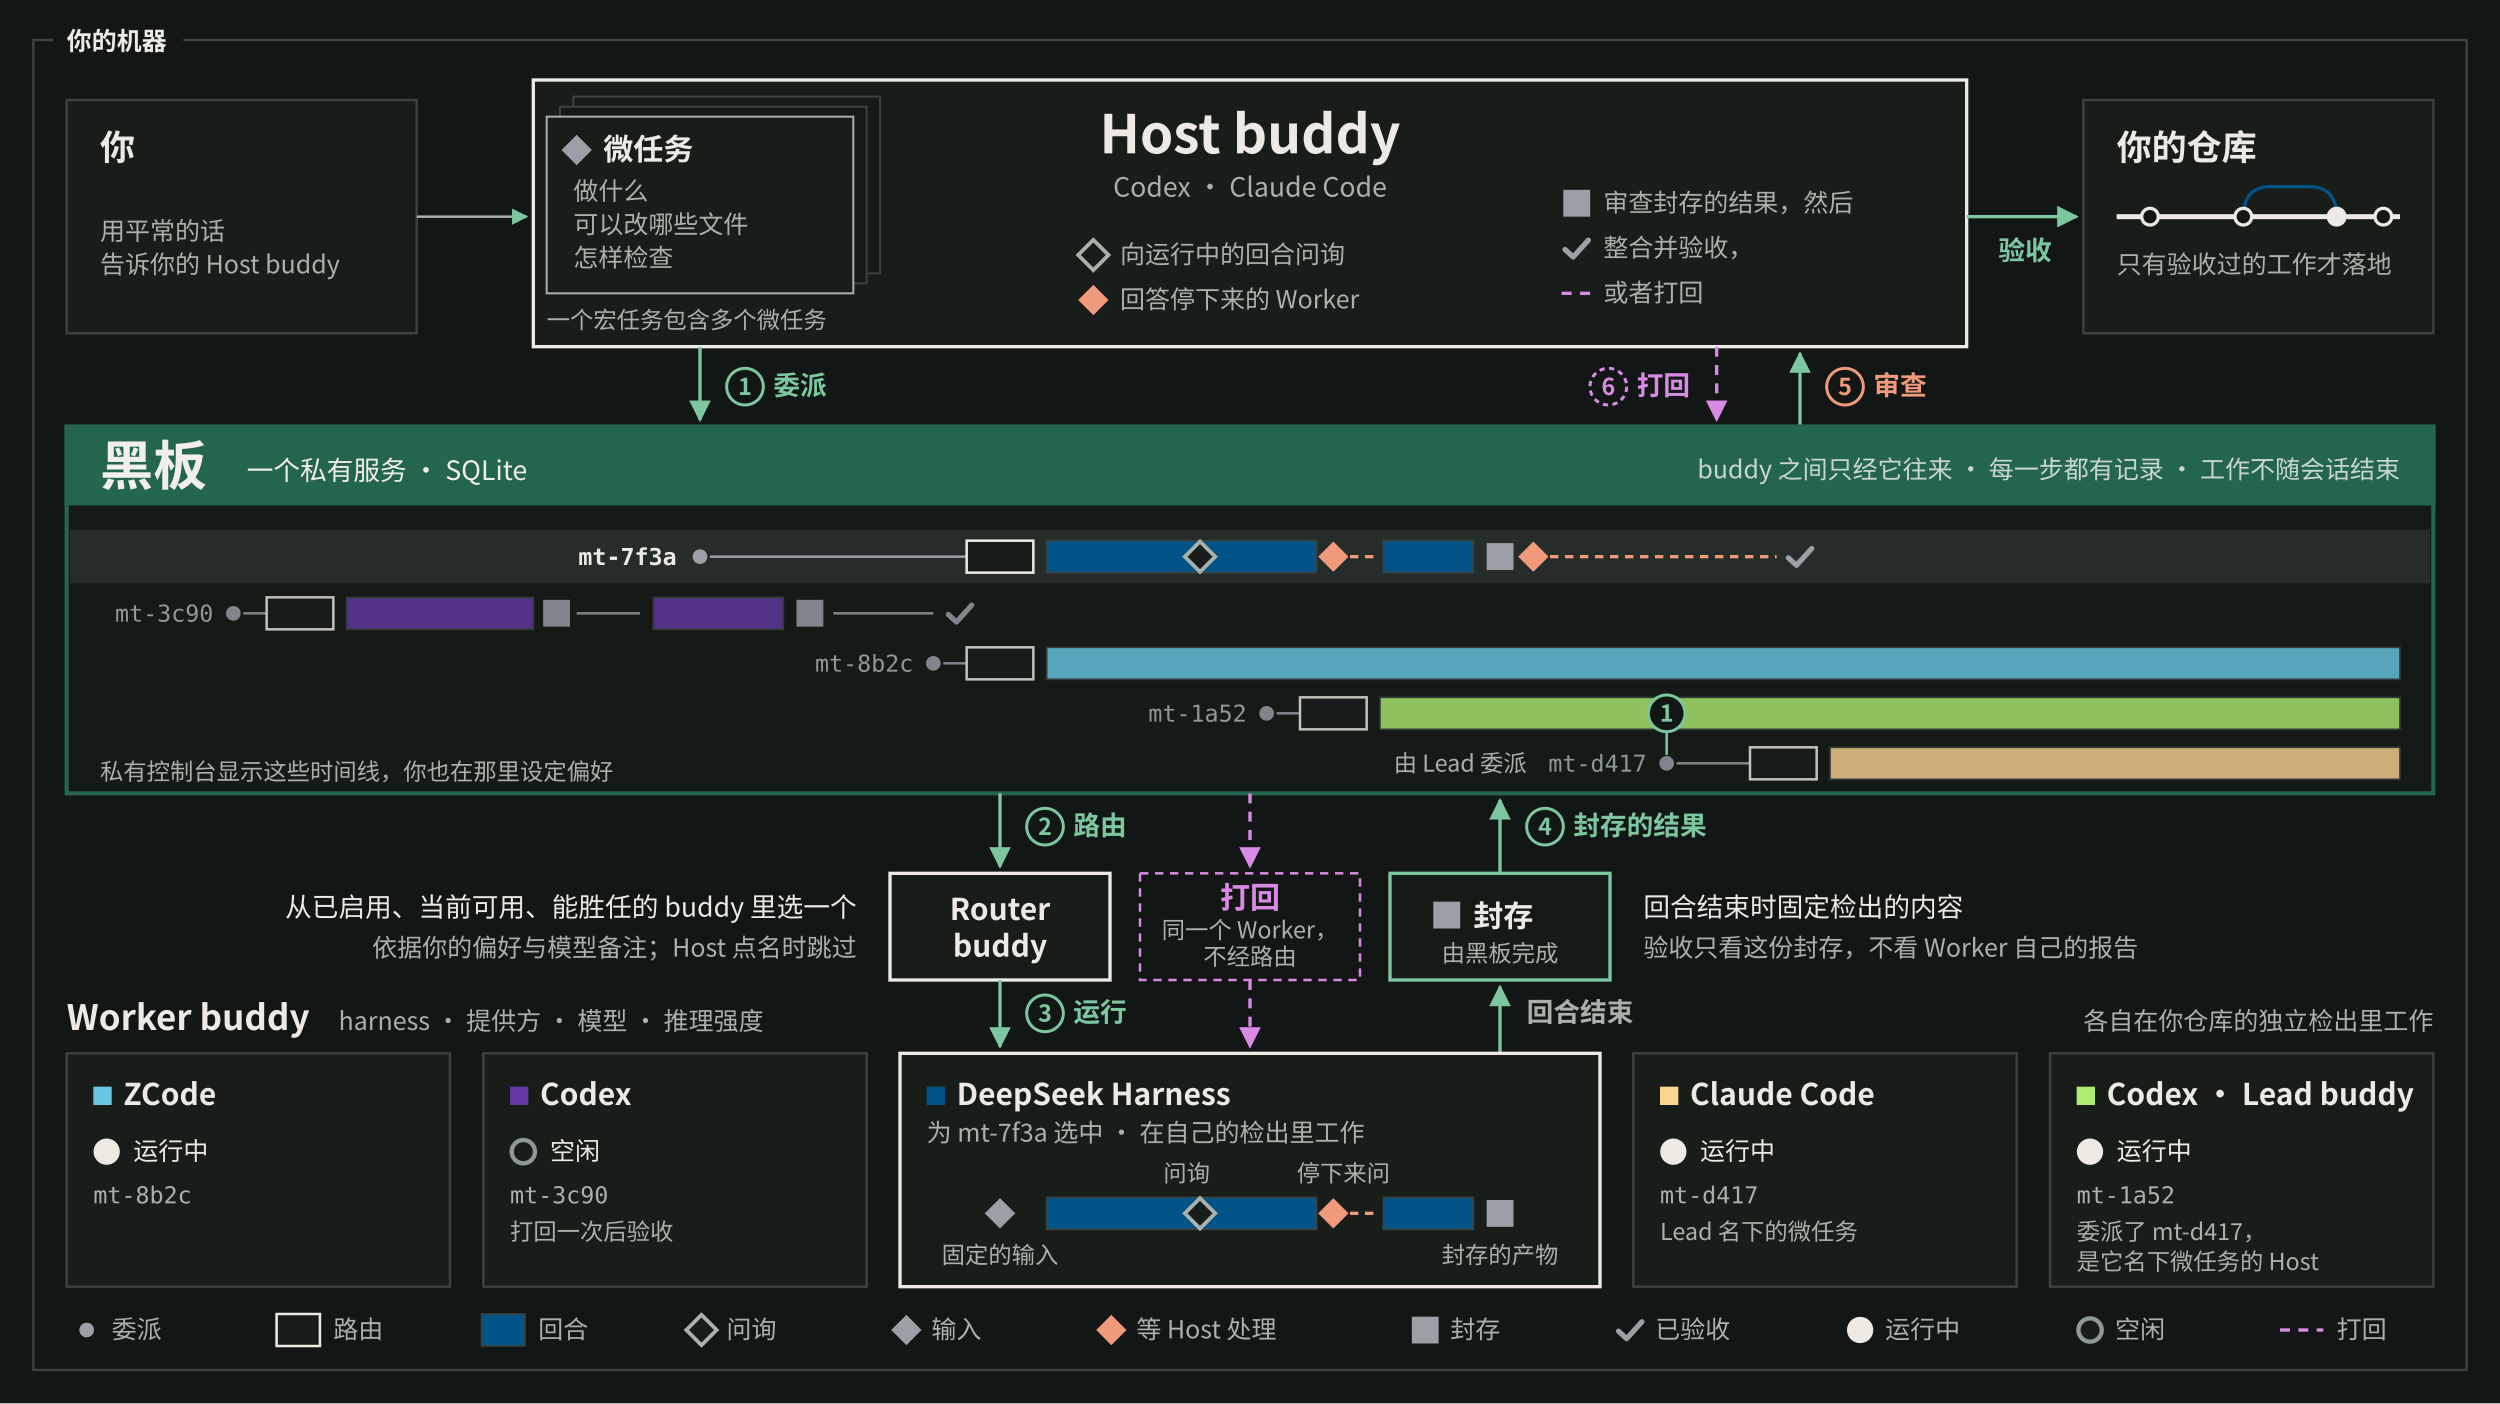
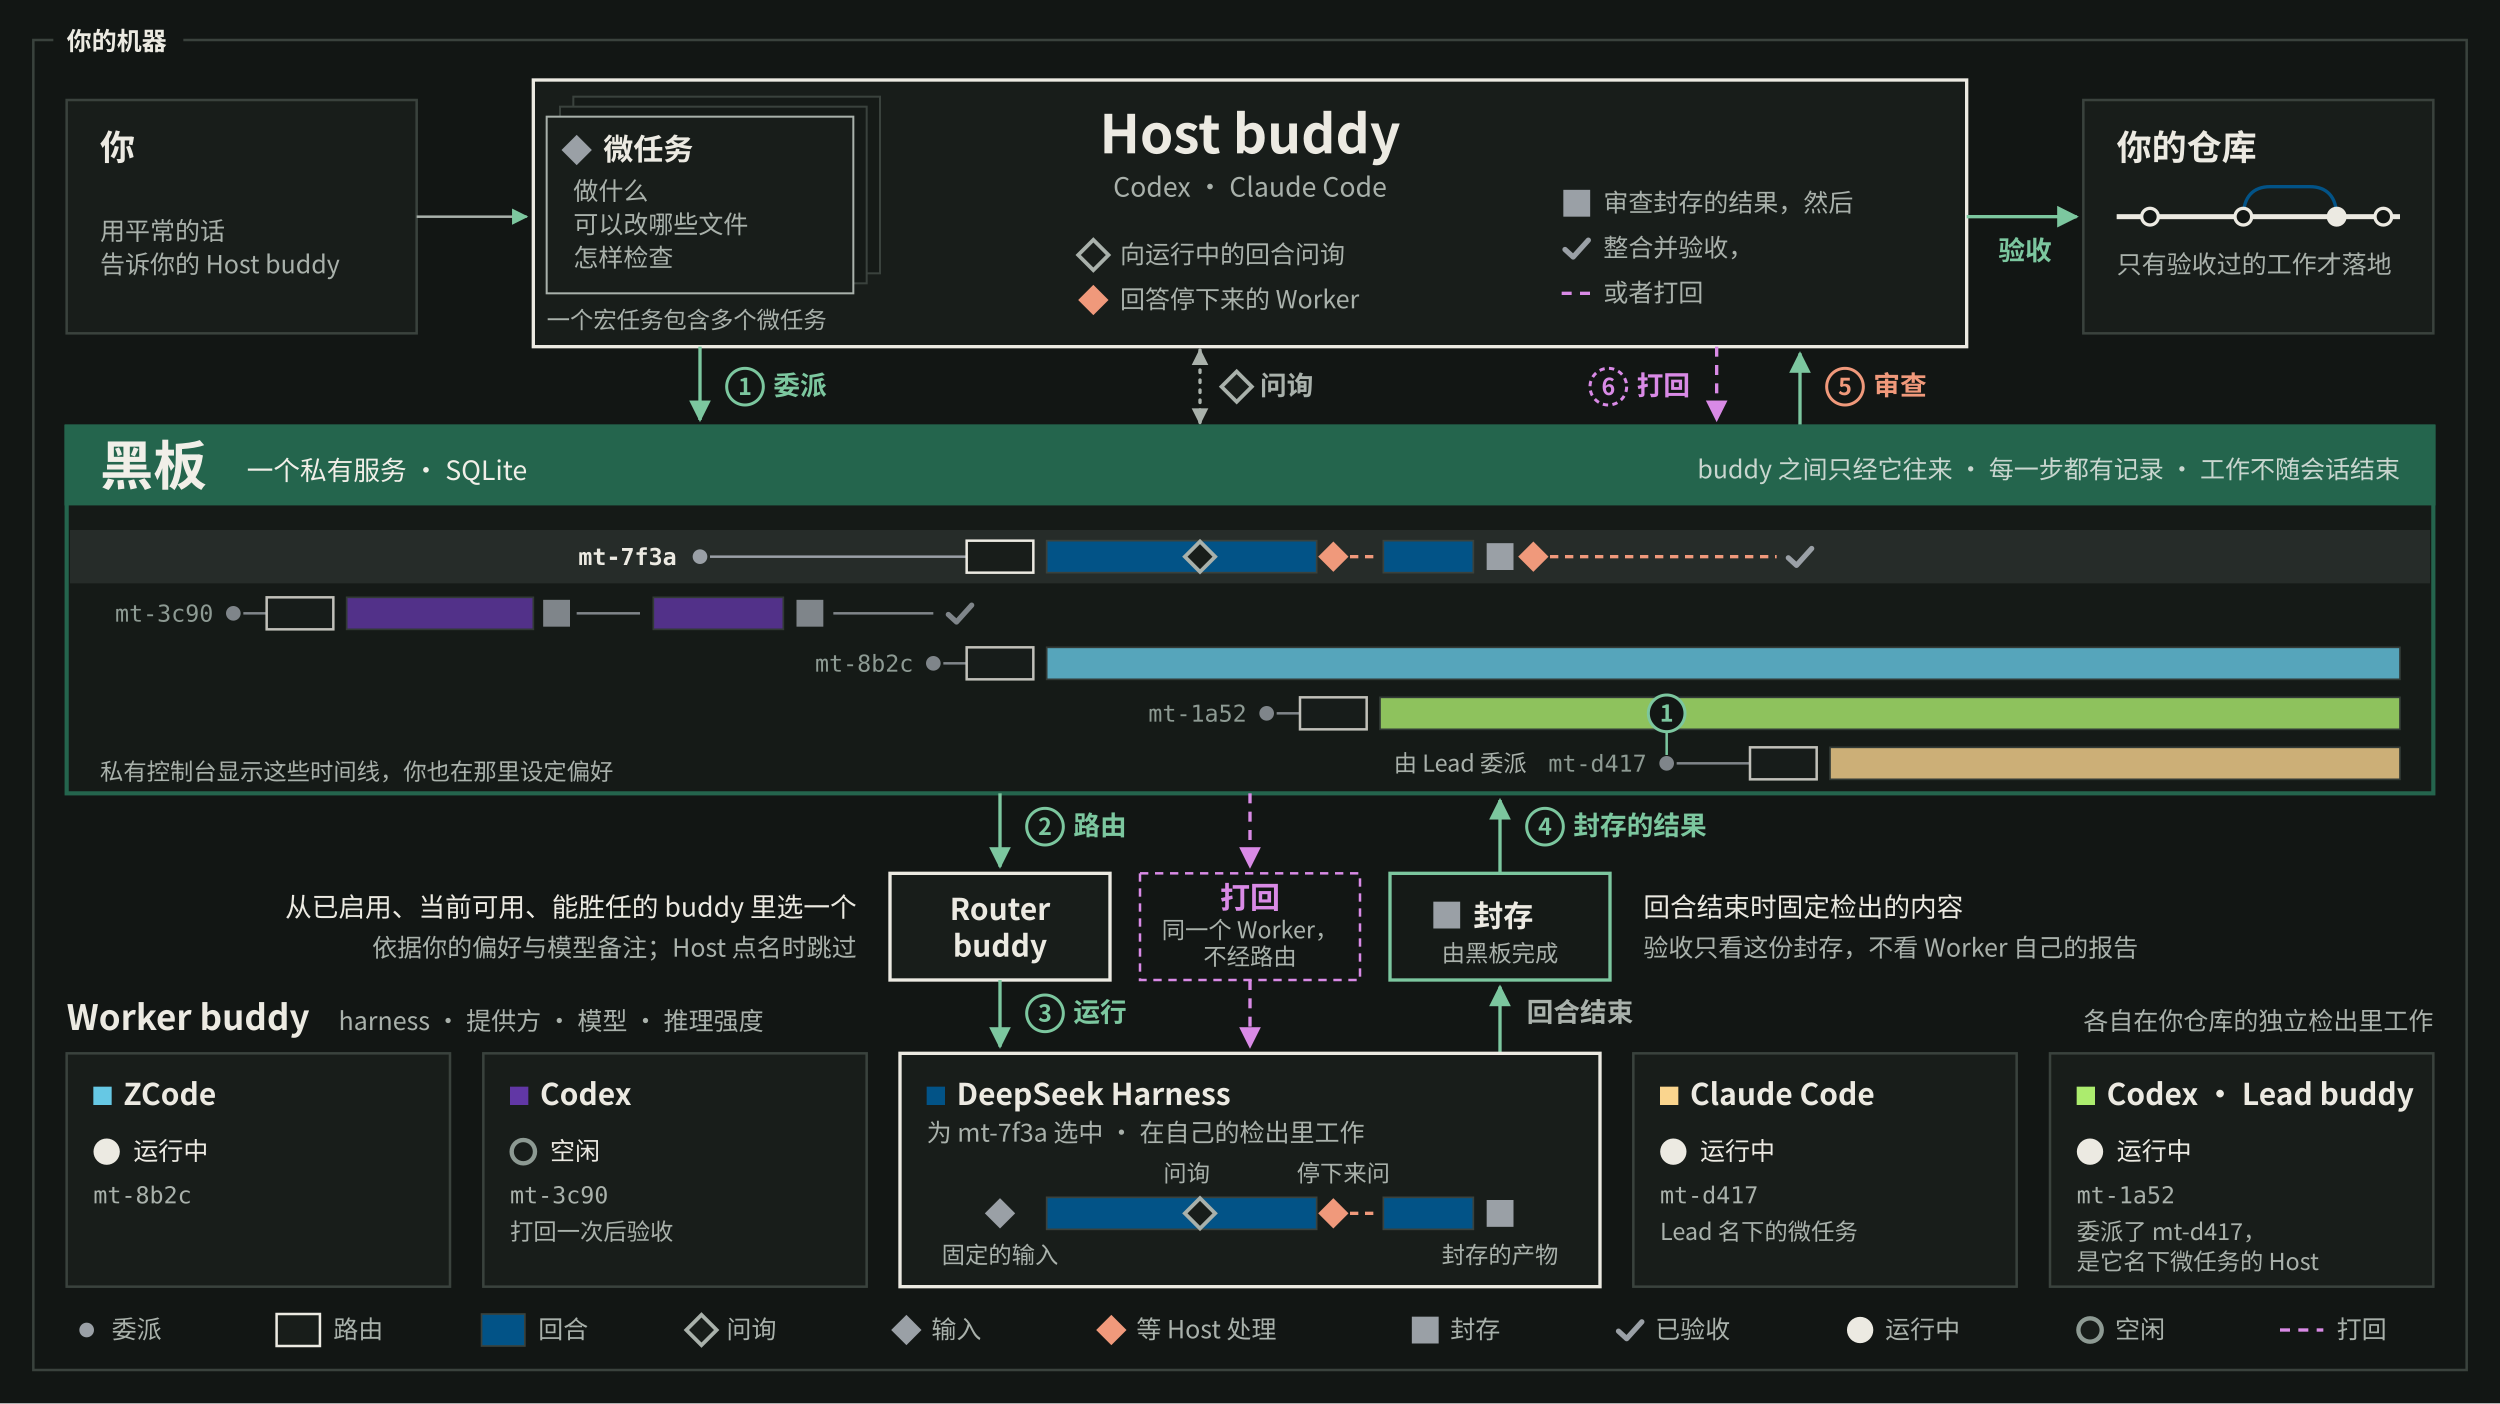
<svg xmlns="http://www.w3.org/2000/svg" viewBox="0 0 1500 842" width="1500" height="842" role="img" aria-label="hey-my-buddy 怎样工作">
  <defs>
    <marker id="tip" viewBox="0 0 10 10" refX="9" refY="5" markerWidth="6.5" markerHeight="6.5" orient="auto-start-reverse">
      <path d="M0 0 L10 5 L0 10 Z" fill="#7cc79f" />
    </marker>
    <marker id="tip-send" viewBox="0 0 10 10" refX="9" refY="5" markerWidth="6.5" markerHeight="6.5" orient="auto-start-reverse">
      <path d="M0 0 L10 5 L0 10 Z" fill="#d98ae6" />
+     </marker>
+     <marker id="tip-ask" viewBox="0 0 10 10" refX="9" refY="5" markerWidth="5" markerHeight="5" orient="auto-start-reverse">
+       <path d="M0 0 L10 5 L0 10 Z" fill="#a9b1ab" />
    </marker>
  </defs>
  <rect x="0" y="0" width="1500" height="842" fill="#121614" stroke="none" stroke-width="1" />
  <g transform="translate(0,-24)">
    <rect x="20" y="48" width="1460" height="798" fill="none" stroke="#3a423d" stroke-width="1.5" />
    <rect x="32" y="40" width="78" height="16" fill="#121614" stroke="none" stroke-width="1" />
    <text x="40" y="54" font-family="-apple-system, BlinkMacSystemFont, 'Segoe UI', 'PingFang SC', 'Hiragino Sans GB', 'Noto Sans CJK SC', 'Microsoft YaHei', 'Noto Sans', Helvetica, Arial, sans-serif" font-size="15" font-weight="650" fill="#eceae2" text-anchor="start">你的机器</text>
    <rect x="40" y="84" width="210" height="140" fill="#181d1a" stroke="#3a423d" stroke-width="1.5" />
    <text x="60" y="120" font-family="-apple-system, BlinkMacSystemFont, 'Segoe UI', 'PingFang SC', 'Hiragino Sans GB', 'Noto Sans CJK SC', 'Microsoft YaHei', 'Noto Sans', Helvetica, Arial, sans-serif" font-size="21" font-weight="700" fill="#eceae2" text-anchor="start">你</text>
    <text x="60" y="168" font-family="-apple-system, BlinkMacSystemFont, 'Segoe UI', 'PingFang SC', 'Hiragino Sans GB', 'Noto Sans CJK SC', 'Microsoft YaHei', 'Noto Sans', Helvetica, Arial, sans-serif" font-size="15" font-weight="400" fill="#a9b1ab" text-anchor="start">用平常的话</text>
    <text x="60" y="188" font-family="-apple-system, BlinkMacSystemFont, 'Segoe UI', 'PingFang SC', 'Hiragino Sans GB', 'Noto Sans CJK SC', 'Microsoft YaHei', 'Noto Sans', Helvetica, Arial, sans-serif" font-size="15" font-weight="400" fill="#a9b1ab" text-anchor="start">告诉你的 Host buddy</text>
    <path d="M250 154 L316 154" fill="none" stroke="#a9b1ab" stroke-width="1.5" marker-end="url(#tip)" />
    <rect x="320" y="72" width="860" height="160" fill="#181d1a" stroke="#eceae2" stroke-width="2" />
    <rect x="344" y="82" width="184" height="106" fill="#151a17" stroke="#3a423d" stroke-width="1.2" />
    <rect x="336" y="88" width="184" height="106" fill="#151a17" stroke="#3a423d" stroke-width="1.2" />
    <rect x="328" y="94" width="184" height="106" fill="#181d1a" stroke="#a9b1ab" stroke-width="1.2" />
    <path d="M346 104.9 L355.1 114 L346 123.1 L336.9 114 Z" fill="#9aa0a6" />
    <text x="362" y="120" font-family="-apple-system, BlinkMacSystemFont, 'Segoe UI', 'PingFang SC', 'Hiragino Sans GB', 'Noto Sans CJK SC', 'Microsoft YaHei', 'Noto Sans', Helvetica, Arial, sans-serif" font-size="18" font-weight="650" fill="#eceae2" text-anchor="start">微任务</text>
    <text x="344" y="144" font-family="-apple-system, BlinkMacSystemFont, 'Segoe UI', 'PingFang SC', 'Hiragino Sans GB', 'Noto Sans CJK SC', 'Microsoft YaHei', 'Noto Sans', Helvetica, Arial, sans-serif" font-size="15" font-weight="400" fill="#a9b1ab" text-anchor="start">做什么</text>
    <text x="344" y="164" font-family="-apple-system, BlinkMacSystemFont, 'Segoe UI', 'PingFang SC', 'Hiragino Sans GB', 'Noto Sans CJK SC', 'Microsoft YaHei', 'Noto Sans', Helvetica, Arial, sans-serif" font-size="15" font-weight="400" fill="#a9b1ab" text-anchor="start">可以改哪些文件</text>
    <text x="344" y="184" font-family="-apple-system, BlinkMacSystemFont, 'Segoe UI', 'PingFang SC', 'Hiragino Sans GB', 'Noto Sans CJK SC', 'Microsoft YaHei', 'Noto Sans', Helvetica, Arial, sans-serif" font-size="15" font-weight="400" fill="#a9b1ab" text-anchor="start">怎样检查</text>
    <text x="328" y="221" font-family="-apple-system, BlinkMacSystemFont, 'Segoe UI', 'PingFang SC', 'Hiragino Sans GB', 'Noto Sans CJK SC', 'Microsoft YaHei', 'Noto Sans', Helvetica, Arial, sans-serif" font-size="14" font-weight="400" fill="#a9b1ab" text-anchor="start">一个宏任务包含多个微任务</text>
    <text x="750.0" y="116" font-family="-apple-system, BlinkMacSystemFont, 'Segoe UI', 'PingFang SC', 'Hiragino Sans GB', 'Noto Sans CJK SC', 'Microsoft YaHei', 'Noto Sans', Helvetica, Arial, sans-serif" font-size="32" font-weight="700" fill="#eceae2" text-anchor="middle">Host buddy</text>
    <text x="750.0" y="142" font-family="-apple-system, BlinkMacSystemFont, 'Segoe UI', 'PingFang SC', 'Hiragino Sans GB', 'Noto Sans CJK SC', 'Microsoft YaHei', 'Noto Sans', Helvetica, Arial, sans-serif" font-size="16" font-weight="400" fill="#a9b1ab" text-anchor="middle">Codex · Claude Code</text>
    <path d="M656 167.9 L665.1 177 L656 186.1 L646.9 177 Z" fill="#181d1a" stroke="#a9b1ab" stroke-width="2.27" />
    <text x="672" y="182" font-family="-apple-system, BlinkMacSystemFont, 'Segoe UI', 'PingFang SC', 'Hiragino Sans GB', 'Noto Sans CJK SC', 'Microsoft YaHei', 'Noto Sans', Helvetica, Arial, sans-serif" font-size="15" font-weight="400" fill="#a9b1ab" text-anchor="start">向运行中的回合问询</text>
    <path d="M656 194.9 L665.1 204 L656 213.1 L646.9 204 Z" fill="#f0997b" />
    <text x="672" y="209" font-family="-apple-system, BlinkMacSystemFont, 'Segoe UI', 'PingFang SC', 'Hiragino Sans GB', 'Noto Sans CJK SC', 'Microsoft YaHei', 'Noto Sans', Helvetica, Arial, sans-serif" font-size="15" font-weight="400" fill="#a9b1ab" text-anchor="start">回答停下来的 Worker</text>
    <rect x="938.0" y="137.9" width="16.1" height="16.1" fill="#9aa0a6" stroke="none" stroke-width="1" />
    <text x="962" y="151" font-family="-apple-system, BlinkMacSystemFont, 'Segoe UI', 'PingFang SC', 'Hiragino Sans GB', 'Noto Sans CJK SC', 'Microsoft YaHei', 'Noto Sans', Helvetica, Arial, sans-serif" font-size="15" font-weight="400" fill="#a9b1ab" text-anchor="start">审查封存的结果，然后</text>
    <path d="M939.0 173.7 L943.9 178.2 L953.0 168.1" fill="none" stroke="#9aa0a6" stroke-width="3.15" stroke-linecap="round" stroke-linejoin="round" />
    <text x="962" y="178" font-family="-apple-system, BlinkMacSystemFont, 'Segoe UI', 'PingFang SC', 'Hiragino Sans GB', 'Noto Sans CJK SC', 'Microsoft YaHei', 'Noto Sans', Helvetica, Arial, sans-serif" font-size="15" font-weight="400" fill="#a9b1ab" text-anchor="start">整合并验收，</text>
    <path d="M937 200 L955 200" stroke="#d98ae6" stroke-width="2" stroke-dasharray="6 5" />
    <text x="962" y="205" font-family="-apple-system, BlinkMacSystemFont, 'Segoe UI', 'PingFang SC', 'Hiragino Sans GB', 'Noto Sans CJK SC', 'Microsoft YaHei', 'Noto Sans', Helvetica, Arial, sans-serif" font-size="15" font-weight="400" fill="#a9b1ab" text-anchor="start">或者打回</text>
    <path d="M1180 154 L1246 154" fill="none" stroke="#7cc79f" stroke-width="2" marker-end="url(#tip)" />
    <text x="1215" y="180" font-family="-apple-system, BlinkMacSystemFont, 'Segoe UI', 'PingFang SC', 'Hiragino Sans GB', 'Noto Sans CJK SC', 'Microsoft YaHei', 'Noto Sans', Helvetica, Arial, sans-serif" font-size="16" font-weight="650" fill="#7cc79f" text-anchor="middle">验收</text>
    <rect x="1250" y="84" width="210" height="140" fill="#181d1a" stroke="#3a423d" stroke-width="1.5" />
    <text x="1270" y="120" font-family="-apple-system, BlinkMacSystemFont, 'Segoe UI', 'PingFang SC', 'Hiragino Sans GB', 'Noto Sans CJK SC', 'Microsoft YaHei', 'Noto Sans', Helvetica, Arial, sans-serif" font-size="21" font-weight="700" fill="#eceae2" text-anchor="start">你的仓库</text>
    <path d="M1270 154 L1440 154" stroke="#eceae2" stroke-width="3" />
    <path d="M1346 154 C1346 142 1352 136 1362 136 L1386 136 C1396 136 1402 142 1402 154" fill="none" stroke="#025387" stroke-width="2" />
    <circle cx="1290" cy="154" r="5" fill="#121614" stroke="#eceae2" stroke-width="2" />
    <circle cx="1346" cy="154" r="5" fill="#121614" stroke="#eceae2" stroke-width="2" />
    <circle cx="1430" cy="154" r="5" fill="#121614" stroke="#eceae2" stroke-width="2" />
    <circle cx="1402" cy="154" r="6" fill="#eceae2" />
    <text x="1270" y="188" font-family="-apple-system, BlinkMacSystemFont, 'Segoe UI', 'PingFang SC', 'Hiragino Sans GB', 'Noto Sans CJK SC', 'Microsoft YaHei', 'Noto Sans', Helvetica, Arial, sans-serif" font-size="15" font-weight="400" fill="#a9b1ab" text-anchor="start">只有验收过的工作才落地</text>
    <path d="M420 232 L420 276" fill="none" stroke="#7cc79f" stroke-width="2" marker-end="url(#tip)" />
    <circle cx="447" cy="256" r="11" fill="#121614" stroke="#7cc79f" stroke-width="1.8" />
    <text x="447" y="261" font-family="-apple-system, BlinkMacSystemFont, 'Segoe UI', 'PingFang SC', 'Hiragino Sans GB', 'Noto Sans CJK SC', 'Microsoft YaHei', 'Noto Sans', Helvetica, Arial, sans-serif" font-size="14" font-weight="700" fill="#7cc79f" text-anchor="middle">1</text>
    <text x="464" y="261" font-family="-apple-system, BlinkMacSystemFont, 'Segoe UI', 'PingFang SC', 'Hiragino Sans GB', 'Noto Sans CJK SC', 'Microsoft YaHei', 'Noto Sans', Helvetica, Arial, sans-serif" font-size="16" font-weight="650" fill="#7cc79f" text-anchor="start">委派</text>
    <path d="M1080 280 L1080 236" fill="none" stroke="#7cc79f" stroke-width="2" marker-end="url(#tip)" />
    <circle cx="1107" cy="256" r="11" fill="#121614" stroke="#f0997b" stroke-width="1.8" />
    <text x="1107" y="261" font-family="-apple-system, BlinkMacSystemFont, 'Segoe UI', 'PingFang SC', 'Hiragino Sans GB', 'Noto Sans CJK SC', 'Microsoft YaHei', 'Noto Sans', Helvetica, Arial, sans-serif" font-size="14" font-weight="700" fill="#f0997b" text-anchor="middle">5</text>
    <text x="1124" y="261" font-family="-apple-system, BlinkMacSystemFont, 'Segoe UI', 'PingFang SC', 'Hiragino Sans GB', 'Noto Sans CJK SC', 'Microsoft YaHei', 'Noto Sans', Helvetica, Arial, sans-serif" font-size="16" font-weight="650" fill="#f0997b" text-anchor="start">审查</text>
    <path d="M1030 232 L1030 276" fill="none" stroke="#d98ae6" stroke-width="2" stroke-dasharray="6 5" marker-end="url(#tip-send)" />
    <text x="1014" y="261" font-family="-apple-system, BlinkMacSystemFont, 'Segoe UI', 'PingFang SC', 'Hiragino Sans GB', 'Noto Sans CJK SC', 'Microsoft YaHei', 'Noto Sans', Helvetica, Arial, sans-serif" font-size="16" font-weight="650" fill="#d98ae6" text-anchor="end">打回</text>
    <circle cx="965" cy="256" r="11" fill="#121614" stroke="#d98ae6" stroke-width="1.8" stroke-dasharray="3.2 2.6" />
    <text x="965" y="261" font-family="-apple-system, BlinkMacSystemFont, 'Segoe UI', 'PingFang SC', 'Hiragino Sans GB', 'Noto Sans CJK SC', 'Microsoft YaHei', 'Noto Sans', Helvetica, Arial, sans-serif" font-size="14" font-weight="700" fill="#d98ae6" text-anchor="middle">6</text>
+     <path d="M720 234 L720 278" fill="none" stroke="#a9b1ab" stroke-width="2" stroke-dasharray="1.5 4.5" stroke-linecap="round" marker-start="url(#tip-ask)" marker-end="url(#tip-ask)" />
+     <path d="M742 246.9 L751.1 256 L742 265.1 L732.9 256 Z" fill="#181d1a" stroke="#a9b1ab" stroke-width="2.27" />
+     <text x="756" y="261" font-family="-apple-system, BlinkMacSystemFont, 'Segoe UI', 'PingFang SC', 'Hiragino Sans GB', 'Noto Sans CJK SC', 'Microsoft YaHei', 'Noto Sans', Helvetica, Arial, sans-serif" font-size="16" font-weight="650" fill="#a9b1ab" text-anchor="start">问询</text>
    <rect x="40" y="280" width="1420" height="220" fill="#151a17" stroke="#24654d" stroke-width="2.5" />
    <rect x="40" y="280" width="1420" height="46" fill="#24654d" stroke="#24654d" stroke-width="2.5" />
    <text x="60" y="315" font-family="-apple-system, BlinkMacSystemFont, 'Segoe UI', 'PingFang SC', 'Hiragino Sans GB', 'Noto Sans CJK SC', 'Microsoft YaHei', 'Noto Sans', Helvetica, Arial, sans-serif" font-size="32" font-weight="700" fill="#f1efe8" text-anchor="start">黑板</text>
    <text x="148" y="312" font-family="-apple-system, BlinkMacSystemFont, 'Segoe UI', 'PingFang SC', 'Hiragino Sans GB', 'Noto Sans CJK SC', 'Microsoft YaHei', 'Noto Sans', Helvetica, Arial, sans-serif" font-size="16" font-weight="400" fill="#f1efe8" text-anchor="start">一个私有服务 · SQLite</text>
    <text x="1440" y="311" font-family="-apple-system, BlinkMacSystemFont, 'Segoe UI', 'PingFang SC', 'Hiragino Sans GB', 'Noto Sans CJK SC', 'Microsoft YaHei', 'Noto Sans', Helvetica, Arial, sans-serif" font-size="15" font-weight="400" fill="#c9d6cf" text-anchor="end">buddy 之间只经它往来 · 每一步都有记录 · 工作不随会话结束</text>
    <rect x="42" y="342" width="1416" height="32" fill="#262c29" stroke="none" stroke-width="1" />
    <text x="406" y="363" font-family="ui-monospace, SFMono-Regular, Menlo, Consolas, monospace" font-size="14" font-weight="700" fill="#eceae2" text-anchor="end">mt-7f3a</text>
    <circle cx="420" cy="358" r="4.4" fill="#9aa0a6" />
    <path d="M426 358 L580 358" stroke="#9aa0a6" stroke-width="1.5" />
    <rect x="580" y="348.4" width="40" height="19.2" fill="#181d1a" stroke="#eceae2" stroke-width="1.5" />
    <rect x="628" y="348.4" width="162" height="19.2" fill="#025387" stroke="#3a423d" stroke-width="1" />
    <path d="M720 348.9 L729.1 358 L720 367.1 L710.9 358 Z" fill="#181d1a" stroke="#a9b1ab" stroke-width="2.27" />
    <path d="M800 348.9 L809.1 358 L800 367.1 L790.9 358 Z" fill="#f0997b" />
    <path d="M810 358 L826 358" stroke="#f0997b" stroke-width="2" stroke-dasharray="5 4" />
    <rect x="830" y="348.4" width="54" height="19.2" fill="#025387" stroke="#3a423d" stroke-width="1" />
    <rect x="892.0" y="349.9" width="16.1" height="16.1" fill="#9aa0a6" stroke="none" stroke-width="1" />
    <path d="M920 348.9 L929.1 358 L920 367.1 L910.9 358 Z" fill="#f0997b" />
    <path d="M930 358 L1066 358" stroke="#f0997b" stroke-width="2" stroke-dasharray="5 4" />
    <path d="M1073.0 358.7 L1077.9 363.2 L1087.0 353.1" fill="none" stroke="#9aa0a6" stroke-width="3.15" stroke-linecap="round" stroke-linejoin="round" />
    <text x="128" y="397" font-family="ui-monospace, SFMono-Regular, Menlo, Consolas, monospace" font-size="14" font-weight="400" fill="#8d9a93" text-anchor="end">mt-3c90</text>
    <text x="548" y="427" font-family="ui-monospace, SFMono-Regular, Menlo, Consolas, monospace" font-size="14" font-weight="400" fill="#8d9a93" text-anchor="end">mt-8b2c</text>
    <text x="748" y="457" font-family="ui-monospace, SFMono-Regular, Menlo, Consolas, monospace" font-size="14" font-weight="400" fill="#8d9a93" text-anchor="end">mt-1a52</text>
    <text x="988" y="487" font-family="ui-monospace, SFMono-Regular, Menlo, Consolas, monospace" font-size="14" font-weight="400" fill="#8d9a93" text-anchor="end">mt-d417</text>
    <g opacity="0.8">
      <circle cx="140" cy="392" r="4.4" fill="#9aa0a6" />
      <path d="M146 392 L160 392" stroke="#9aa0a6" stroke-width="1.5" />
      <rect x="160" y="382.4" width="40" height="19.2" fill="#181d1a" stroke="#eceae2" stroke-width="1.5" />
      <rect x="208" y="382.4" width="112" height="19.2" fill="#6137a5" stroke="#3a423d" stroke-width="1" />
      <rect x="325.9" y="383.9" width="16.1" height="16.1" fill="#9aa0a6" stroke="none" stroke-width="1" />
      <path d="M346 392 L384 392" stroke="#9aa0a6" stroke-width="1.5" />
      <rect x="392" y="382.4" width="78" height="19.2" fill="#6137a5" stroke="#3a423d" stroke-width="1" />
      <rect x="477.9" y="383.9" width="16.1" height="16.1" fill="#9aa0a6" stroke="none" stroke-width="1" />
      <path d="M500 392 L560 392" stroke="#9aa0a6" stroke-width="1.5" />
      <path d="M569.0 392.7 L573.9 397.2 L583.0 387.1" fill="none" stroke="#9aa0a6" stroke-width="3.15" stroke-linecap="round" stroke-linejoin="round" />
      <circle cx="560" cy="422" r="4.4" fill="#9aa0a6" />
      <path d="M566 422 L580 422" stroke="#9aa0a6" stroke-width="1.5" />
      <rect x="580" y="412.4" width="40" height="19.2" fill="#181d1a" stroke="#eceae2" stroke-width="1.5" />
      <rect x="628" y="412.4" width="812" height="19.2" fill="#66c8e4" stroke="#3a423d" stroke-width="1" />
      <circle cx="760" cy="452" r="4.4" fill="#9aa0a6" />
      <path d="M766 452 L780 452" stroke="#9aa0a6" stroke-width="1.5" />
      <rect x="780" y="442.4" width="40" height="19.2" fill="#181d1a" stroke="#eceae2" stroke-width="1.5" />
      <rect x="828" y="442.4" width="612" height="19.2" fill="#acec6e" stroke="#3a423d" stroke-width="1" />
      <circle cx="1000" cy="482" r="4.4" fill="#9aa0a6" />
      <path d="M1006 482 L1050 482" stroke="#9aa0a6" stroke-width="1.5" />
      <rect x="1050" y="472.4" width="40" height="19.2" fill="#181d1a" stroke="#eceae2" stroke-width="1.5" />
      <rect x="1098" y="472.4" width="342" height="19.2" fill="#fad58e" stroke="#3a423d" stroke-width="1" />
    </g>
    <circle cx="1000" cy="452" r="11" fill="#121614" stroke="#7cc79f" stroke-width="1.8" />
    <text x="1000" y="457" font-family="-apple-system, BlinkMacSystemFont, 'Segoe UI', 'PingFang SC', 'Hiragino Sans GB', 'Noto Sans CJK SC', 'Microsoft YaHei', 'Noto Sans', Helvetica, Arial, sans-serif" font-size="14" font-weight="700" fill="#7cc79f" text-anchor="middle">1</text>
    <path d="M1000 463 L1000 477" stroke="#7cc79f" stroke-width="1.5" />
    <text x="916" y="487" font-family="-apple-system, BlinkMacSystemFont, 'Segoe UI', 'PingFang SC', 'Hiragino Sans GB', 'Noto Sans CJK SC', 'Microsoft YaHei', 'Noto Sans', Helvetica, Arial, sans-serif" font-size="14" font-weight="400" fill="#a9b1ab" text-anchor="end">由 Lead 委派</text>
    <text x="60" y="492" font-family="-apple-system, BlinkMacSystemFont, 'Segoe UI', 'PingFang SC', 'Hiragino Sans GB', 'Noto Sans CJK SC', 'Microsoft YaHei', 'Noto Sans', Helvetica, Arial, sans-serif" font-size="14" font-weight="400" fill="#a9b1ab" text-anchor="start">私有控制台显示这些时间线，你也在那里设定偏好</text>
    <path d="M600 500 L600 544" fill="none" stroke="#7cc79f" stroke-width="2" marker-end="url(#tip)" />
    <circle cx="627" cy="520" r="11" fill="#121614" stroke="#7cc79f" stroke-width="1.8" />
    <text x="627" y="525" font-family="-apple-system, BlinkMacSystemFont, 'Segoe UI', 'PingFang SC', 'Hiragino Sans GB', 'Noto Sans CJK SC', 'Microsoft YaHei', 'Noto Sans', Helvetica, Arial, sans-serif" font-size="14" font-weight="700" fill="#7cc79f" text-anchor="middle">2</text>
    <text x="644" y="525" font-family="-apple-system, BlinkMacSystemFont, 'Segoe UI', 'PingFang SC', 'Hiragino Sans GB', 'Noto Sans CJK SC', 'Microsoft YaHei', 'Noto Sans', Helvetica, Arial, sans-serif" font-size="16" font-weight="650" fill="#7cc79f" text-anchor="start">路由</text>
    <rect x="534" y="548" width="132" height="64" fill="#181d1a" stroke="#eceae2" stroke-width="2" />
    <text x="600" y="576" font-family="-apple-system, BlinkMacSystemFont, 'Segoe UI', 'PingFang SC', 'Hiragino Sans GB', 'Noto Sans CJK SC', 'Microsoft YaHei', 'Noto Sans', Helvetica, Arial, sans-serif" font-size="18" font-weight="700" fill="#eceae2" text-anchor="middle">Router</text>
    <text x="600" y="598" font-family="-apple-system, BlinkMacSystemFont, 'Segoe UI', 'PingFang SC', 'Hiragino Sans GB', 'Noto Sans CJK SC', 'Microsoft YaHei', 'Noto Sans', Helvetica, Arial, sans-serif" font-size="18" font-weight="700" fill="#eceae2" text-anchor="middle">buddy</text>
    <text x="514" y="574" font-family="-apple-system, BlinkMacSystemFont, 'Segoe UI', 'PingFang SC', 'Hiragino Sans GB', 'Noto Sans CJK SC', 'Microsoft YaHei', 'Noto Sans', Helvetica, Arial, sans-serif" font-size="16" font-weight="400" fill="#eceae2" text-anchor="end">从已启用、当前可用、能胜任的 buddy 里选一个</text>
    <text x="514" y="598" font-family="-apple-system, BlinkMacSystemFont, 'Segoe UI', 'PingFang SC', 'Hiragino Sans GB', 'Noto Sans CJK SC', 'Microsoft YaHei', 'Noto Sans', Helvetica, Arial, sans-serif" font-size="15" font-weight="400" fill="#a9b1ab" text-anchor="end">依据你的偏好与模型备注；Host 点名时跳过</text>
    <path d="M600 612 L600 652" fill="none" stroke="#7cc79f" stroke-width="2" marker-end="url(#tip)" />
    <circle cx="627" cy="632" r="11" fill="#121614" stroke="#7cc79f" stroke-width="1.8" />
    <text x="627" y="637" font-family="-apple-system, BlinkMacSystemFont, 'Segoe UI', 'PingFang SC', 'Hiragino Sans GB', 'Noto Sans CJK SC', 'Microsoft YaHei', 'Noto Sans', Helvetica, Arial, sans-serif" font-size="14" font-weight="700" fill="#7cc79f" text-anchor="middle">3</text>
    <text x="644" y="637" font-family="-apple-system, BlinkMacSystemFont, 'Segoe UI', 'PingFang SC', 'Hiragino Sans GB', 'Noto Sans CJK SC', 'Microsoft YaHei', 'Noto Sans', Helvetica, Arial, sans-serif" font-size="16" font-weight="650" fill="#7cc79f" text-anchor="start">运行</text>
    <path d="M750.0 500 L750.0 544" fill="none" stroke="#d98ae6" stroke-width="2" stroke-dasharray="6 5" marker-end="url(#tip-send)" />
    <rect x="684.0" y="548" width="132" height="64" fill="#121614" stroke="#d98ae6" stroke-width="1.5" stroke-dasharray="5 4" />
    <text x="750.0" y="569" font-family="-apple-system, BlinkMacSystemFont, 'Segoe UI', 'PingFang SC', 'Hiragino Sans GB', 'Noto Sans CJK SC', 'Microsoft YaHei', 'Noto Sans', Helvetica, Arial, sans-serif" font-size="18" font-weight="700" fill="#d98ae6" text-anchor="middle">打回</text>
    <text x="750.0" y="587" font-family="-apple-system, BlinkMacSystemFont, 'Segoe UI', 'PingFang SC', 'Hiragino Sans GB', 'Noto Sans CJK SC', 'Microsoft YaHei', 'Noto Sans', Helvetica, Arial, sans-serif" font-size="14" font-weight="400" fill="#a9b1ab" text-anchor="middle">同一个 Worker，</text>
    <text x="750.0" y="603" font-family="-apple-system, BlinkMacSystemFont, 'Segoe UI', 'PingFang SC', 'Hiragino Sans GB', 'Noto Sans CJK SC', 'Microsoft YaHei', 'Noto Sans', Helvetica, Arial, sans-serif" font-size="14" font-weight="400" fill="#a9b1ab" text-anchor="middle">不经路由</text>
    <path d="M750.0 612 L750.0 652" fill="none" stroke="#d98ae6" stroke-width="2" stroke-dasharray="6 5" marker-end="url(#tip-send)" />
    <path d="M900 656 L900 616" fill="none" stroke="#7cc79f" stroke-width="2" marker-end="url(#tip)" />
    <text x="916" y="637" font-family="-apple-system, BlinkMacSystemFont, 'Segoe UI', 'PingFang SC', 'Hiragino Sans GB', 'Noto Sans CJK SC', 'Microsoft YaHei', 'Noto Sans', Helvetica, Arial, sans-serif" font-size="16" font-weight="650" fill="#a9b1ab" text-anchor="start">回合结束</text>
    <rect x="834" y="548" width="132" height="64" fill="#151a17" stroke="#7cc79f" stroke-width="2" />
    <rect x="860.0" y="565.0" width="16.1" height="16.1" fill="#9aa0a6" stroke="none" stroke-width="1" />
    <text x="884" y="580" font-family="-apple-system, BlinkMacSystemFont, 'Segoe UI', 'PingFang SC', 'Hiragino Sans GB', 'Noto Sans CJK SC', 'Microsoft YaHei', 'Noto Sans', Helvetica, Arial, sans-serif" font-size="18" font-weight="700" fill="#eceae2" text-anchor="start">封存</text>
    <text x="900" y="601" font-family="-apple-system, BlinkMacSystemFont, 'Segoe UI', 'PingFang SC', 'Hiragino Sans GB', 'Noto Sans CJK SC', 'Microsoft YaHei', 'Noto Sans', Helvetica, Arial, sans-serif" font-size="14" font-weight="400" fill="#a9b1ab" text-anchor="middle">由黑板完成</text>
    <path d="M900 548 L900 504" fill="none" stroke="#7cc79f" stroke-width="2" marker-end="url(#tip)" />
    <circle cx="927" cy="520" r="11" fill="#121614" stroke="#7cc79f" stroke-width="1.8" />
    <text x="927" y="525" font-family="-apple-system, BlinkMacSystemFont, 'Segoe UI', 'PingFang SC', 'Hiragino Sans GB', 'Noto Sans CJK SC', 'Microsoft YaHei', 'Noto Sans', Helvetica, Arial, sans-serif" font-size="14" font-weight="700" fill="#7cc79f" text-anchor="middle">4</text>
    <text x="944" y="525" font-family="-apple-system, BlinkMacSystemFont, 'Segoe UI', 'PingFang SC', 'Hiragino Sans GB', 'Noto Sans CJK SC', 'Microsoft YaHei', 'Noto Sans', Helvetica, Arial, sans-serif" font-size="16" font-weight="650" fill="#7cc79f" text-anchor="start">封存的结果</text>
    <text x="986" y="574" font-family="-apple-system, BlinkMacSystemFont, 'Segoe UI', 'PingFang SC', 'Hiragino Sans GB', 'Noto Sans CJK SC', 'Microsoft YaHei', 'Noto Sans', Helvetica, Arial, sans-serif" font-size="16" font-weight="400" fill="#eceae2" text-anchor="start">回合结束时固定检出的内容</text>
    <text x="986" y="598" font-family="-apple-system, BlinkMacSystemFont, 'Segoe UI', 'PingFang SC', 'Hiragino Sans GB', 'Noto Sans CJK SC', 'Microsoft YaHei', 'Noto Sans', Helvetica, Arial, sans-serif" font-size="15" font-weight="400" fill="#a9b1ab" text-anchor="start">验收只看这份封存，不看 Worker 自己的报告</text>
    <text x="40" y="642" font-family="-apple-system, BlinkMacSystemFont, 'Segoe UI', 'PingFang SC', 'Hiragino Sans GB', 'Noto Sans CJK SC', 'Microsoft YaHei', 'Noto Sans', Helvetica, Arial, sans-serif" font-size="21" font-weight="700" fill="#eceae2" text-anchor="start">Worker buddy</text>
    <text x="203.12" y="642" font-family="-apple-system, BlinkMacSystemFont, 'Segoe UI', 'PingFang SC', 'Hiragino Sans GB', 'Noto Sans CJK SC', 'Microsoft YaHei', 'Noto Sans', Helvetica, Arial, sans-serif" font-size="15" font-weight="400" fill="#a9b1ab" text-anchor="start">harness · 提供方 · 模型 · 推理强度</text>
    <text x="1460" y="642" font-family="-apple-system, BlinkMacSystemFont, 'Segoe UI', 'PingFang SC', 'Hiragino Sans GB', 'Noto Sans CJK SC', 'Microsoft YaHei', 'Noto Sans', Helvetica, Arial, sans-serif" font-size="15" font-weight="400" fill="#a9b1ab" text-anchor="end">各自在你仓库的独立检出里工作</text>
    <rect x="40" y="656" width="230" height="140" fill="#181d1a" stroke="#3a423d" stroke-width="1.5" />
    <rect x="56" y="676" width="11" height="11" fill="#66c8e4" stroke="none" stroke-width="1" />
    <text x="74" y="687" font-family="-apple-system, BlinkMacSystemFont, 'Segoe UI', 'PingFang SC', 'Hiragino Sans GB', 'Noto Sans CJK SC', 'Microsoft YaHei', 'Noto Sans', Helvetica, Arial, sans-serif" font-size="18" font-weight="650" fill="#eceae2" text-anchor="start">ZCode</text>
    <circle cx="64" cy="715" r="7.9" fill="#eceae2" />
    <text x="80" y="720" font-family="-apple-system, BlinkMacSystemFont, 'Segoe UI', 'PingFang SC', 'Hiragino Sans GB', 'Noto Sans CJK SC', 'Microsoft YaHei', 'Noto Sans', Helvetica, Arial, sans-serif" font-size="15" font-weight="400" fill="#eceae2" text-anchor="start">运行中</text>
    <text x="56" y="746" font-family="ui-monospace, SFMono-Regular, Menlo, Consolas, monospace" font-size="14" font-weight="400" fill="#a9b1ab" text-anchor="start">mt-8b2c</text>
    <rect x="290" y="656" width="230" height="140" fill="#181d1a" stroke="#3a423d" stroke-width="1.5" />
    <rect x="306" y="676" width="11" height="11" fill="#6137a5" stroke="none" stroke-width="1" />
    <text x="324" y="687" font-family="-apple-system, BlinkMacSystemFont, 'Segoe UI', 'PingFang SC', 'Hiragino Sans GB', 'Noto Sans CJK SC', 'Microsoft YaHei', 'Noto Sans', Helvetica, Arial, sans-serif" font-size="18" font-weight="650" fill="#eceae2" text-anchor="start">Codex</text>
    <circle cx="314" cy="715" r="7.0" fill="#181d1a" stroke="#8d9a93" stroke-width="2.62" />
    <text x="330" y="720" font-family="-apple-system, BlinkMacSystemFont, 'Segoe UI', 'PingFang SC', 'Hiragino Sans GB', 'Noto Sans CJK SC', 'Microsoft YaHei', 'Noto Sans', Helvetica, Arial, sans-serif" font-size="15" font-weight="400" fill="#eceae2" text-anchor="start">空闲</text>
    <text x="306" y="746" font-family="ui-monospace, SFMono-Regular, Menlo, Consolas, monospace" font-size="14" font-weight="400" fill="#a9b1ab" text-anchor="start">mt-3c90</text>
    <text x="306" y="768" font-family="-apple-system, BlinkMacSystemFont, 'Segoe UI', 'PingFang SC', 'Hiragino Sans GB', 'Noto Sans CJK SC', 'Microsoft YaHei', 'Noto Sans', Helvetica, Arial, sans-serif" font-size="14" font-weight="400" fill="#a9b1ab" text-anchor="start">打回一次后验收</text>
    <rect x="980" y="656" width="230" height="140" fill="#181d1a" stroke="#3a423d" stroke-width="1.5" />
    <rect x="996" y="676" width="11" height="11" fill="#fad58e" stroke="none" stroke-width="1" />
    <text x="1014" y="687" font-family="-apple-system, BlinkMacSystemFont, 'Segoe UI', 'PingFang SC', 'Hiragino Sans GB', 'Noto Sans CJK SC', 'Microsoft YaHei', 'Noto Sans', Helvetica, Arial, sans-serif" font-size="18" font-weight="650" fill="#eceae2" text-anchor="start">Claude Code</text>
    <circle cx="1004" cy="715" r="7.9" fill="#eceae2" />
    <text x="1020" y="720" font-family="-apple-system, BlinkMacSystemFont, 'Segoe UI', 'PingFang SC', 'Hiragino Sans GB', 'Noto Sans CJK SC', 'Microsoft YaHei', 'Noto Sans', Helvetica, Arial, sans-serif" font-size="15" font-weight="400" fill="#eceae2" text-anchor="start">运行中</text>
    <text x="996" y="746" font-family="ui-monospace, SFMono-Regular, Menlo, Consolas, monospace" font-size="14" font-weight="400" fill="#a9b1ab" text-anchor="start">mt-d417</text>
    <text x="996" y="768" font-family="-apple-system, BlinkMacSystemFont, 'Segoe UI', 'PingFang SC', 'Hiragino Sans GB', 'Noto Sans CJK SC', 'Microsoft YaHei', 'Noto Sans', Helvetica, Arial, sans-serif" font-size="14" font-weight="400" fill="#a9b1ab" text-anchor="start">Lead 名下的微任务</text>
    <rect x="1230" y="656" width="230" height="140" fill="#181d1a" stroke="#3a423d" stroke-width="1.5" />
    <rect x="1246" y="676" width="11" height="11" fill="#acec6e" stroke="none" stroke-width="1" />
    <text x="1264" y="687" font-family="-apple-system, BlinkMacSystemFont, 'Segoe UI', 'PingFang SC', 'Hiragino Sans GB', 'Noto Sans CJK SC', 'Microsoft YaHei', 'Noto Sans', Helvetica, Arial, sans-serif" font-size="18" font-weight="650" fill="#eceae2" text-anchor="start">Codex · Lead buddy</text>
    <circle cx="1254" cy="715" r="7.9" fill="#eceae2" />
    <text x="1270" y="720" font-family="-apple-system, BlinkMacSystemFont, 'Segoe UI', 'PingFang SC', 'Hiragino Sans GB', 'Noto Sans CJK SC', 'Microsoft YaHei', 'Noto Sans', Helvetica, Arial, sans-serif" font-size="15" font-weight="400" fill="#eceae2" text-anchor="start">运行中</text>
    <text x="1246" y="746" font-family="ui-monospace, SFMono-Regular, Menlo, Consolas, monospace" font-size="14" font-weight="400" fill="#a9b1ab" text-anchor="start">mt-1a52</text>
    <text x="1246" y="768" font-family="-apple-system, BlinkMacSystemFont, 'Segoe UI', 'PingFang SC', 'Hiragino Sans GB', 'Noto Sans CJK SC', 'Microsoft YaHei', 'Noto Sans', Helvetica, Arial, sans-serif" font-size="14" font-weight="400" fill="#a9b1ab" text-anchor="start">委派了 mt-d417，</text>
    <text x="1246" y="786" font-family="-apple-system, BlinkMacSystemFont, 'Segoe UI', 'PingFang SC', 'Hiragino Sans GB', 'Noto Sans CJK SC', 'Microsoft YaHei', 'Noto Sans', Helvetica, Arial, sans-serif" font-size="14" font-weight="400" fill="#a9b1ab" text-anchor="start">是它名下微任务的 Host</text>
    <rect x="540" y="656" width="420" height="140" fill="#181d1a" stroke="#eceae2" stroke-width="2" />
    <rect x="556" y="676" width="11" height="11" fill="#025387" stroke="none" stroke-width="1" />
    <text x="574" y="687" font-family="-apple-system, BlinkMacSystemFont, 'Segoe UI', 'PingFang SC', 'Hiragino Sans GB', 'Noto Sans CJK SC', 'Microsoft YaHei', 'Noto Sans', Helvetica, Arial, sans-serif" font-size="18" font-weight="700" fill="#eceae2" text-anchor="start">DeepSeek Harness</text>
    <text x="556" y="709" font-family="-apple-system, BlinkMacSystemFont, 'Segoe UI', 'PingFang SC', 'Hiragino Sans GB', 'Noto Sans CJK SC', 'Microsoft YaHei', 'Noto Sans', Helvetica, Arial, sans-serif" font-size="15" font-weight="400" fill="#a9b1ab" text-anchor="start">为 mt-7f3a 选中 · 在自己的检出里工作</text>
    <path d="M600 742.9 L609.1 752 L600 761.1 L590.9 752 Z" fill="#9aa0a6" />
    <rect x="628" y="742.4" width="162" height="19.2" fill="#025387" stroke="#3a423d" stroke-width="1" />
    <path d="M720 742.9 L729.1 752 L720 761.1 L710.9 752 Z" fill="#181d1a" stroke="#a9b1ab" stroke-width="2.27" />
    <path d="M800 742.9 L809.1 752 L800 761.1 L790.9 752 Z" fill="#f0997b" />
    <path d="M810 752 L826 752" stroke="#f0997b" stroke-width="2" stroke-dasharray="5 4" />
    <rect x="830" y="742.4" width="54" height="19.2" fill="#025387" stroke="#3a423d" stroke-width="1" />
    <rect x="892.0" y="744.0" width="16.1" height="16.1" fill="#9aa0a6" stroke="none" stroke-width="1" />
    <text x="712" y="733" font-family="-apple-system, BlinkMacSystemFont, 'Segoe UI', 'PingFang SC', 'Hiragino Sans GB', 'Noto Sans CJK SC', 'Microsoft YaHei', 'Noto Sans', Helvetica, Arial, sans-serif" font-size="14" font-weight="400" fill="#a9b1ab" text-anchor="middle">问询</text>
    <text x="806" y="733" font-family="-apple-system, BlinkMacSystemFont, 'Segoe UI', 'PingFang SC', 'Hiragino Sans GB', 'Noto Sans CJK SC', 'Microsoft YaHei', 'Noto Sans', Helvetica, Arial, sans-serif" font-size="14" font-weight="400" fill="#a9b1ab" text-anchor="middle">停下来问</text>
    <text x="600" y="782" font-family="-apple-system, BlinkMacSystemFont, 'Segoe UI', 'PingFang SC', 'Hiragino Sans GB', 'Noto Sans CJK SC', 'Microsoft YaHei', 'Noto Sans', Helvetica, Arial, sans-serif" font-size="14" font-weight="400" fill="#a9b1ab" text-anchor="middle">固定的输入</text>
    <text x="900" y="782" font-family="-apple-system, BlinkMacSystemFont, 'Segoe UI', 'PingFang SC', 'Hiragino Sans GB', 'Noto Sans CJK SC', 'Microsoft YaHei', 'Noto Sans', Helvetica, Arial, sans-serif" font-size="14" font-weight="400" fill="#a9b1ab" text-anchor="middle">封存的产物</text>
    <circle cx="52" cy="822" r="4.4" fill="#9aa0a6" />
    <text x="67" y="827" font-family="-apple-system, BlinkMacSystemFont, 'Segoe UI', 'PingFang SC', 'Hiragino Sans GB', 'Noto Sans CJK SC', 'Microsoft YaHei', 'Noto Sans', Helvetica, Arial, sans-serif" font-size="15" font-weight="400" fill="#a9b1ab" text-anchor="start">委派</text>
    <rect x="165.96" y="812.4" width="26.0" height="19.2" fill="#181d1a" stroke="#eceae2" stroke-width="1.5" />
    <text x="199.96" y="827" font-family="-apple-system, BlinkMacSystemFont, 'Segoe UI', 'PingFang SC', 'Hiragino Sans GB', 'Noto Sans CJK SC', 'Microsoft YaHei', 'Noto Sans', Helvetica, Arial, sans-serif" font-size="15" font-weight="400" fill="#a9b1ab" text-anchor="start">路由</text>
    <rect x="288.92" y="812.4" width="26.0" height="19.2" fill="#025387" stroke="#3a423d" stroke-width="1" />
    <text x="322.92" y="827" font-family="-apple-system, BlinkMacSystemFont, 'Segoe UI', 'PingFang SC', 'Hiragino Sans GB', 'Noto Sans CJK SC', 'Microsoft YaHei', 'Noto Sans', Helvetica, Arial, sans-serif" font-size="15" font-weight="400" fill="#a9b1ab" text-anchor="start">回合</text>
    <path d="M420.88 812.9 L430.0 822 L420.88 831.1 L411.8 822 Z" fill="#181d1a" stroke="#a9b1ab" stroke-width="2.27" />
    <text x="435.88" y="827" font-family="-apple-system, BlinkMacSystemFont, 'Segoe UI', 'PingFang SC', 'Hiragino Sans GB', 'Noto Sans CJK SC', 'Microsoft YaHei', 'Noto Sans', Helvetica, Arial, sans-serif" font-size="15" font-weight="400" fill="#a9b1ab" text-anchor="start">问询</text>
    <path d="M543.84 812.9 L552.9 822 L543.84 831.1 L534.7 822 Z" fill="#9aa0a6" />
    <text x="558.84" y="827" font-family="-apple-system, BlinkMacSystemFont, 'Segoe UI', 'PingFang SC', 'Hiragino Sans GB', 'Noto Sans CJK SC', 'Microsoft YaHei', 'Noto Sans', Helvetica, Arial, sans-serif" font-size="15" font-weight="400" fill="#a9b1ab" text-anchor="start">输入</text>
    <path d="M666.8 812.9 L675.9 822 L666.8 831.1 L657.7 822 Z" fill="#f0997b" />
    <text x="681.8" y="827" font-family="-apple-system, BlinkMacSystemFont, 'Segoe UI', 'PingFang SC', 'Hiragino Sans GB', 'Noto Sans CJK SC', 'Microsoft YaHei', 'Noto Sans', Helvetica, Arial, sans-serif" font-size="15" font-weight="400" fill="#a9b1ab" text-anchor="start">等 Host 处理</text>
    <rect x="847.1" y="814.0" width="16.1" height="16.1" fill="#9aa0a6" stroke="none" stroke-width="1" />
    <text x="870.16" y="827" font-family="-apple-system, BlinkMacSystemFont, 'Segoe UI', 'PingFang SC', 'Hiragino Sans GB', 'Noto Sans CJK SC', 'Microsoft YaHei', 'Noto Sans', Helvetica, Arial, sans-serif" font-size="15" font-weight="400" fill="#a9b1ab" text-anchor="start">封存</text>
    <path d="M971.1 822.7 L976.0 827.2 L985.1 817.1" fill="none" stroke="#9aa0a6" stroke-width="3.15" stroke-linecap="round" stroke-linejoin="round" />
    <text x="993.12" y="827" font-family="-apple-system, BlinkMacSystemFont, 'Segoe UI', 'PingFang SC', 'Hiragino Sans GB', 'Noto Sans CJK SC', 'Microsoft YaHei', 'Noto Sans', Helvetica, Arial, sans-serif" font-size="15" font-weight="400" fill="#a9b1ab" text-anchor="start">已验收</text>
    <circle cx="1116.08" cy="822" r="7.9" fill="#eceae2" />
    <text x="1131.08" y="827" font-family="-apple-system, BlinkMacSystemFont, 'Segoe UI', 'PingFang SC', 'Hiragino Sans GB', 'Noto Sans CJK SC', 'Microsoft YaHei', 'Noto Sans', Helvetica, Arial, sans-serif" font-size="15" font-weight="400" fill="#a9b1ab" text-anchor="start">运行中</text>
    <circle cx="1254.04" cy="822" r="7.0" fill="#181d1a" stroke="#8d9a93" stroke-width="2.62" />
    <text x="1269.04" y="827" font-family="-apple-system, BlinkMacSystemFont, 'Segoe UI', 'PingFang SC', 'Hiragino Sans GB', 'Noto Sans CJK SC', 'Microsoft YaHei', 'Noto Sans', Helvetica, Arial, sans-serif" font-size="15" font-weight="400" fill="#a9b1ab" text-anchor="start">空闲</text>
    <path d="M1368 822 L1394 822" stroke="#d98ae6" stroke-width="2" stroke-dasharray="6 5" />
    <text x="1402" y="827" font-family="-apple-system, BlinkMacSystemFont, 'Segoe UI', 'PingFang SC', 'Hiragino Sans GB', 'Noto Sans CJK SC', 'Microsoft YaHei', 'Noto Sans', Helvetica, Arial, sans-serif" font-size="15" font-weight="400" fill="#a9b1ab" text-anchor="start">打回</text>
  </g>
</svg>
